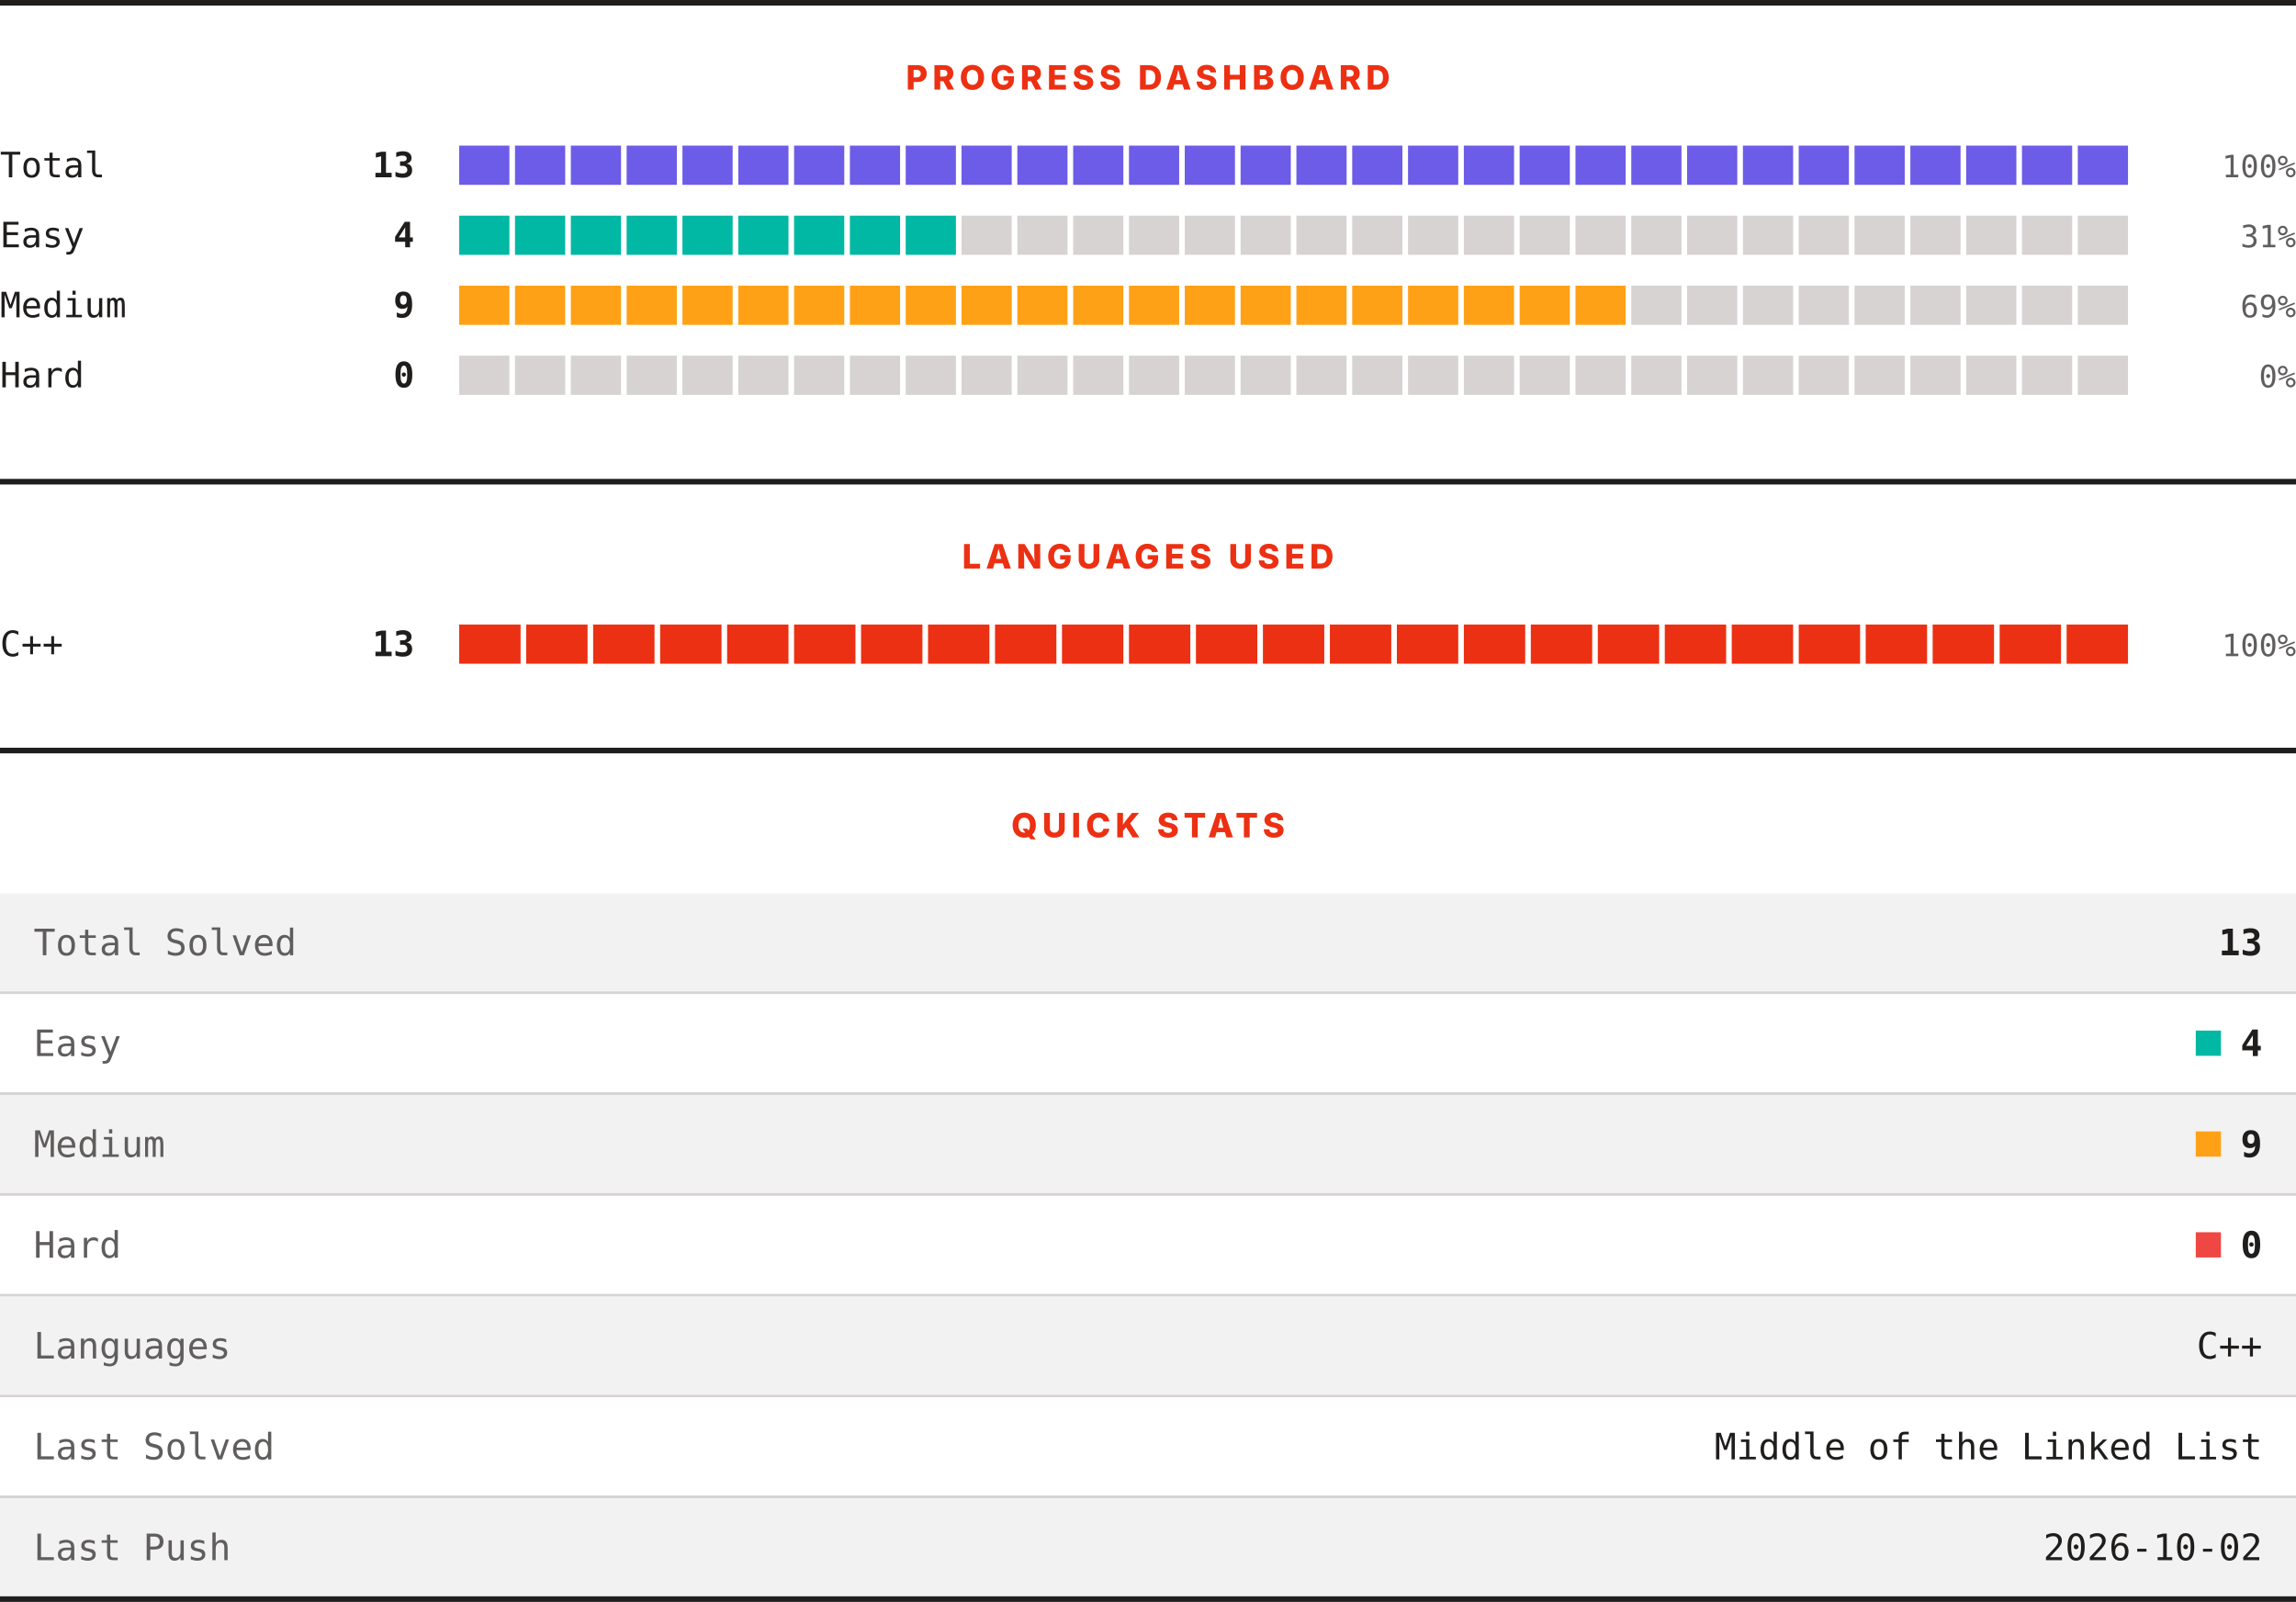
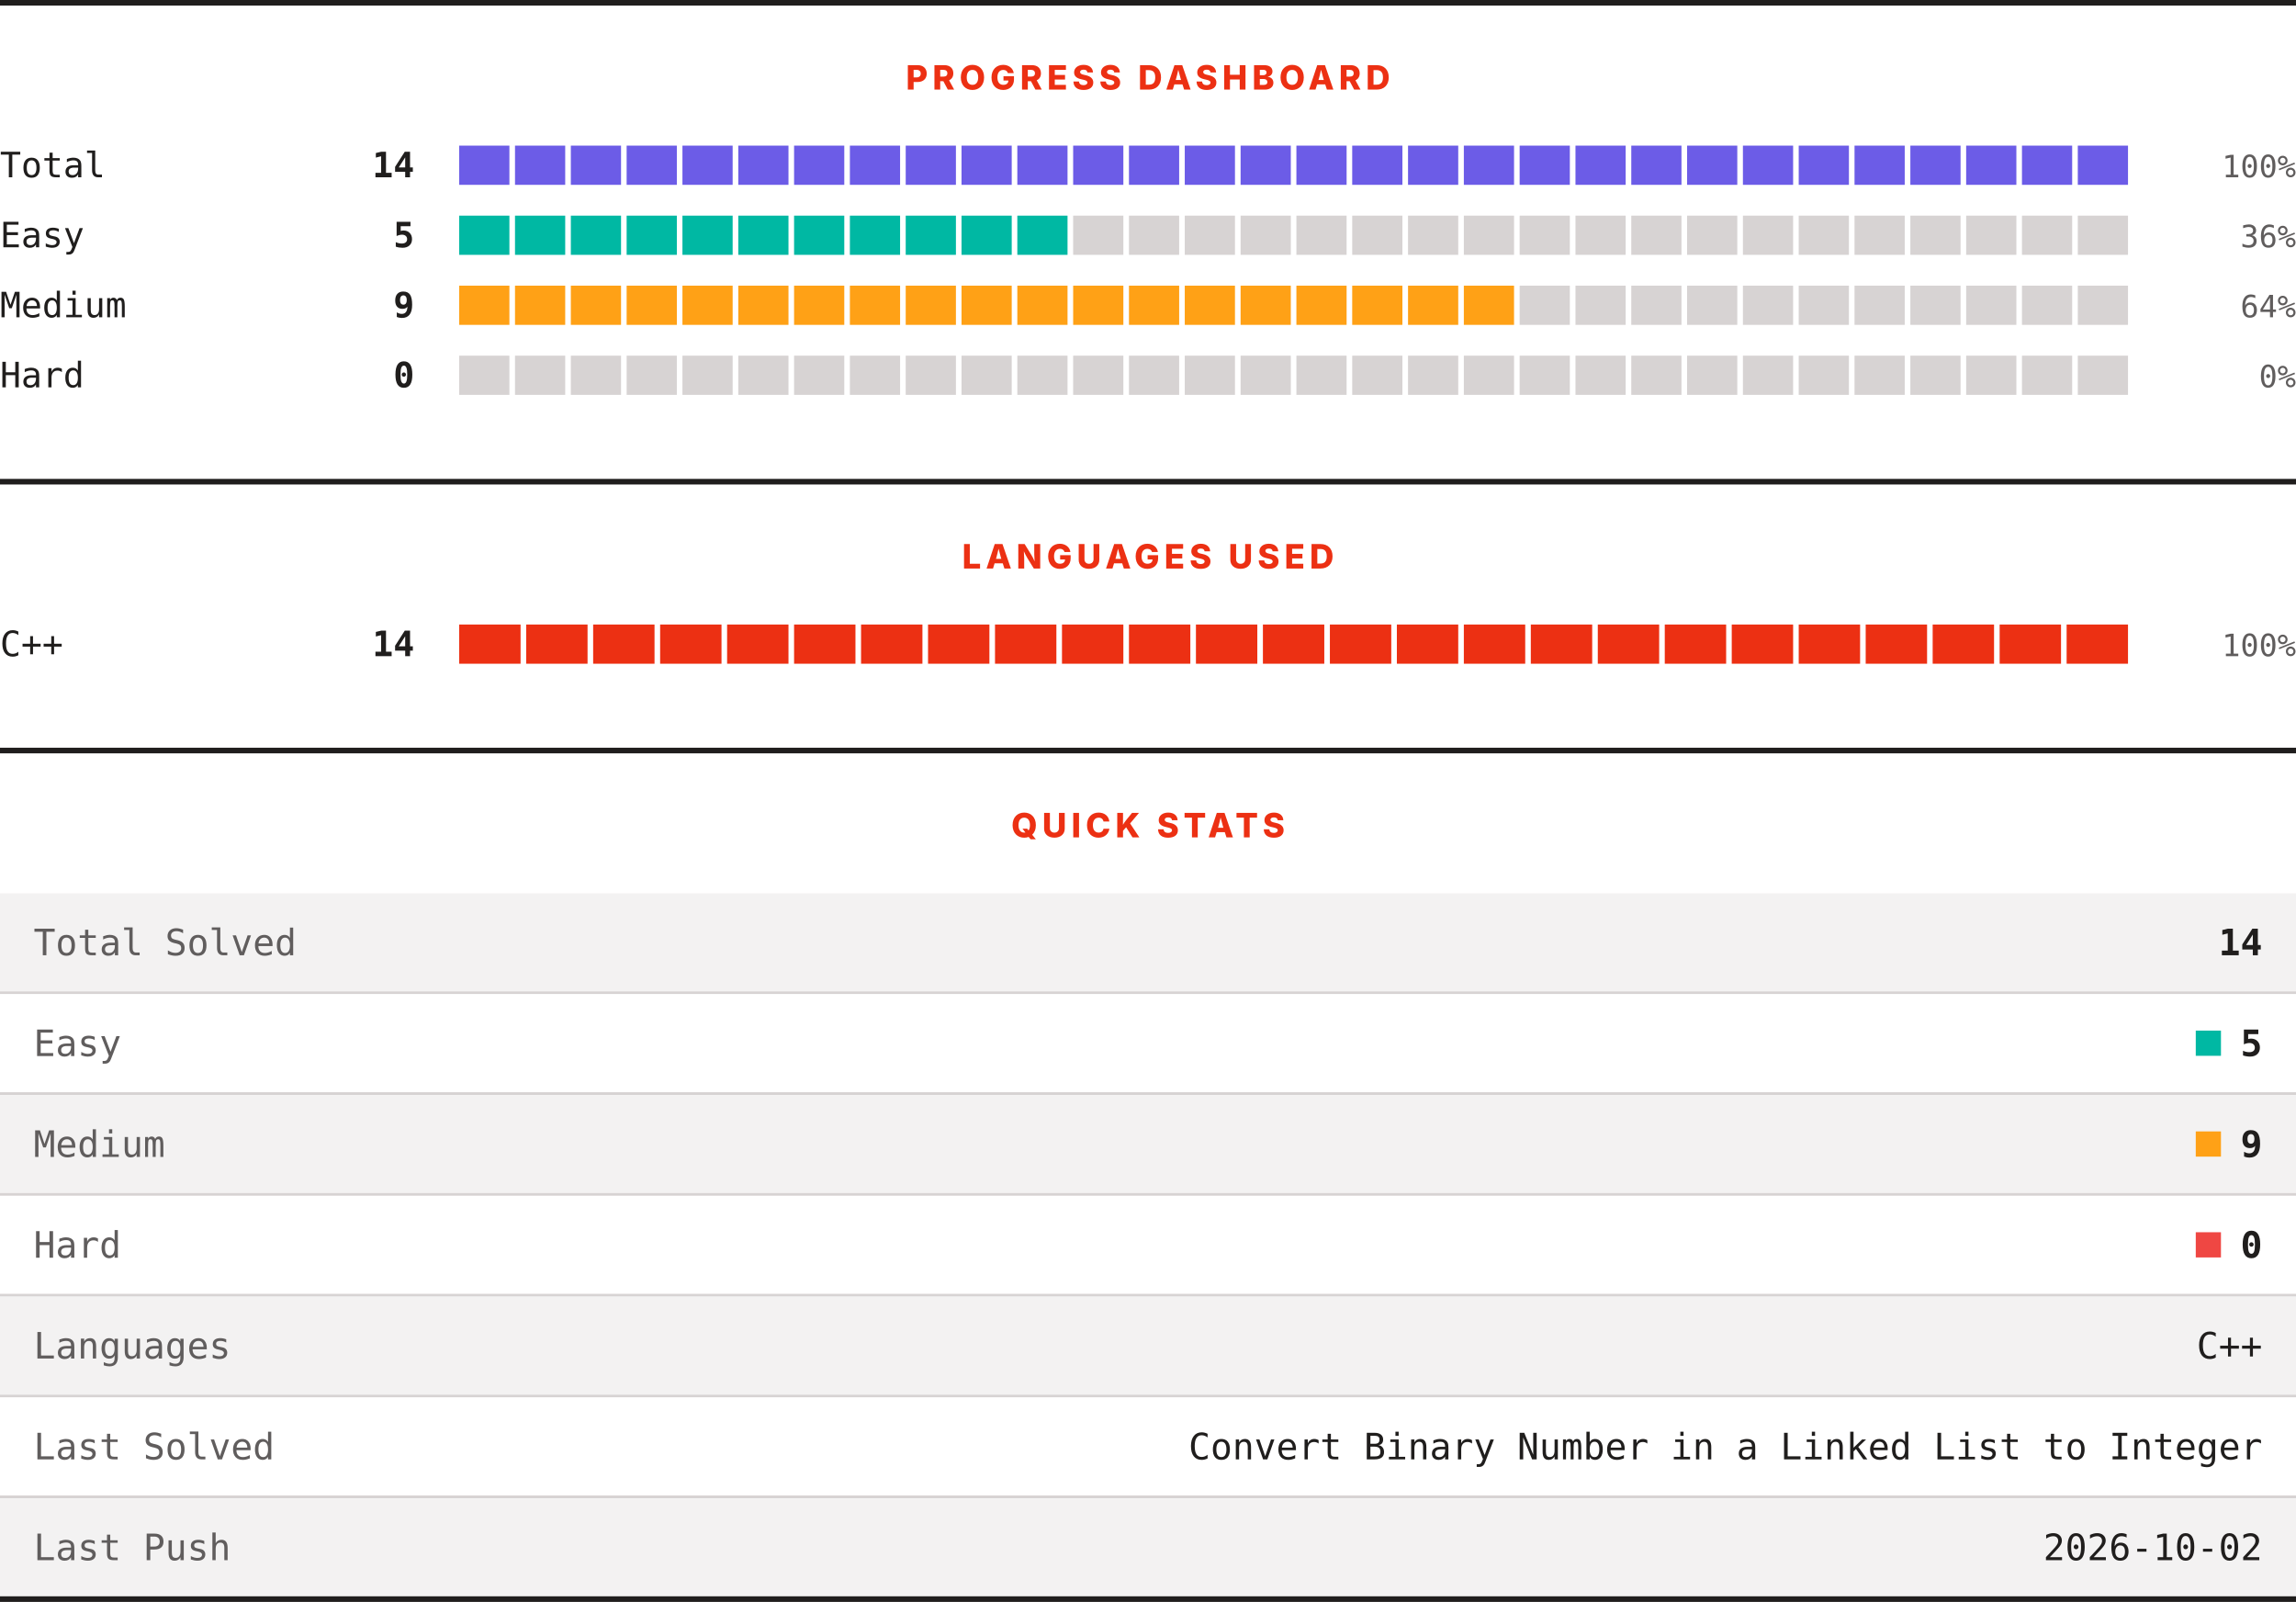
<svg xmlns="http://www.w3.org/2000/svg" width="820" height="572" viewBox="0 0 820 572" role="img" aria-label="LeetCode progress, languages and quick stats">
  <rect width="820" height="572" fill="#ffffff" />
  <rect x="0" y="0" width="820" height="2" fill="#201e1d" />
  <text x="410" y="32" text-anchor="middle" font-family="Archivo, system-ui, -apple-system, Segoe UI, sans-serif" font-size="12" font-weight="800" letter-spacing="1.68" fill="#ec3013">PROGRESS DASHBOARD</text>
  <text x="0" y="63.3" font-family="ui-monospace, SFMono-Regular, Menlo, Consolas, monospace" font-size="12.5" fill="#201e1d">Total</text>
-   <text x="148" y="63.3" text-anchor="end" font-family="ui-monospace, SFMono-Regular, Menlo, Consolas, monospace" font-size="12.5" font-weight="700" fill="#201e1d">13</text>
+   <text x="148" y="63.3" text-anchor="end" font-family="ui-monospace, SFMono-Regular, Menlo, Consolas, monospace" font-size="12.5" font-weight="700" fill="#201e1d">14</text>
  <rect x="164.00" y="52" width="17.93" height="14" fill="#6c5ce7" />
  <rect x="183.93" y="52" width="17.93" height="14" fill="#6c5ce7" />
  <rect x="203.87" y="52" width="17.93" height="14" fill="#6c5ce7" />
  <rect x="223.80" y="52" width="17.93" height="14" fill="#6c5ce7" />
  <rect x="243.73" y="52" width="17.93" height="14" fill="#6c5ce7" />
  <rect x="263.67" y="52" width="17.93" height="14" fill="#6c5ce7" />
  <rect x="283.60" y="52" width="17.93" height="14" fill="#6c5ce7" />
  <rect x="303.53" y="52" width="17.93" height="14" fill="#6c5ce7" />
  <rect x="323.47" y="52" width="17.93" height="14" fill="#6c5ce7" />
  <rect x="343.40" y="52" width="17.93" height="14" fill="#6c5ce7" />
  <rect x="363.33" y="52" width="17.93" height="14" fill="#6c5ce7" />
  <rect x="383.27" y="52" width="17.93" height="14" fill="#6c5ce7" />
  <rect x="403.20" y="52" width="17.93" height="14" fill="#6c5ce7" />
  <rect x="423.13" y="52" width="17.93" height="14" fill="#6c5ce7" />
  <rect x="443.07" y="52" width="17.93" height="14" fill="#6c5ce7" />
  <rect x="463.00" y="52" width="17.93" height="14" fill="#6c5ce7" />
  <rect x="482.93" y="52" width="17.93" height="14" fill="#6c5ce7" />
  <rect x="502.87" y="52" width="17.93" height="14" fill="#6c5ce7" />
  <rect x="522.80" y="52" width="17.93" height="14" fill="#6c5ce7" />
  <rect x="542.73" y="52" width="17.93" height="14" fill="#6c5ce7" />
  <rect x="562.67" y="52" width="17.93" height="14" fill="#6c5ce7" />
  <rect x="582.60" y="52" width="17.93" height="14" fill="#6c5ce7" />
  <rect x="602.53" y="52" width="17.93" height="14" fill="#6c5ce7" />
  <rect x="622.47" y="52" width="17.93" height="14" fill="#6c5ce7" />
  <rect x="642.40" y="52" width="17.93" height="14" fill="#6c5ce7" />
  <rect x="662.33" y="52" width="17.93" height="14" fill="#6c5ce7" />
  <rect x="682.27" y="52" width="17.93" height="14" fill="#6c5ce7" />
  <rect x="702.20" y="52" width="17.93" height="14" fill="#6c5ce7" />
  <rect x="722.13" y="52" width="17.93" height="14" fill="#6c5ce7" />
  <rect x="742.07" y="52" width="17.93" height="14" fill="#6c5ce7" />
  <text x="820" y="63.3" text-anchor="end" font-family="ui-monospace, SFMono-Regular, Menlo, Consolas, monospace" font-size="11" fill="#605d5d">100%</text>
  <text x="0" y="88.3" font-family="ui-monospace, SFMono-Regular, Menlo, Consolas, monospace" font-size="12.5" fill="#201e1d">Easy</text>
-   <text x="148" y="88.3" text-anchor="end" font-family="ui-monospace, SFMono-Regular, Menlo, Consolas, monospace" font-size="12.5" font-weight="700" fill="#201e1d">4</text>
+   <text x="148" y="88.3" text-anchor="end" font-family="ui-monospace, SFMono-Regular, Menlo, Consolas, monospace" font-size="12.5" font-weight="700" fill="#201e1d">5</text>
  <rect x="164.00" y="77" width="17.93" height="14" fill="#00b8a3" />
  <rect x="183.93" y="77" width="17.93" height="14" fill="#00b8a3" />
  <rect x="203.87" y="77" width="17.93" height="14" fill="#00b8a3" />
  <rect x="223.80" y="77" width="17.93" height="14" fill="#00b8a3" />
  <rect x="243.73" y="77" width="17.93" height="14" fill="#00b8a3" />
  <rect x="263.67" y="77" width="17.93" height="14" fill="#00b8a3" />
  <rect x="283.60" y="77" width="17.93" height="14" fill="#00b8a3" />
  <rect x="303.53" y="77" width="17.93" height="14" fill="#00b8a3" />
  <rect x="323.47" y="77" width="17.93" height="14" fill="#00b8a3" />
-   <rect x="343.40" y="77" width="17.93" height="14" fill="#d7d3d3" />
-   <rect x="363.33" y="77" width="17.93" height="14" fill="#d7d3d3" />
+   <rect x="343.40" y="77" width="17.93" height="14" fill="#00b8a3" />
+   <rect x="363.33" y="77" width="17.93" height="14" fill="#00b8a3" />
  <rect x="383.27" y="77" width="17.93" height="14" fill="#d7d3d3" />
  <rect x="403.20" y="77" width="17.93" height="14" fill="#d7d3d3" />
  <rect x="423.13" y="77" width="17.93" height="14" fill="#d7d3d3" />
  <rect x="443.07" y="77" width="17.93" height="14" fill="#d7d3d3" />
  <rect x="463.00" y="77" width="17.93" height="14" fill="#d7d3d3" />
  <rect x="482.93" y="77" width="17.93" height="14" fill="#d7d3d3" />
  <rect x="502.87" y="77" width="17.93" height="14" fill="#d7d3d3" />
  <rect x="522.80" y="77" width="17.93" height="14" fill="#d7d3d3" />
  <rect x="542.73" y="77" width="17.93" height="14" fill="#d7d3d3" />
  <rect x="562.67" y="77" width="17.93" height="14" fill="#d7d3d3" />
  <rect x="582.60" y="77" width="17.93" height="14" fill="#d7d3d3" />
  <rect x="602.53" y="77" width="17.93" height="14" fill="#d7d3d3" />
  <rect x="622.47" y="77" width="17.93" height="14" fill="#d7d3d3" />
  <rect x="642.40" y="77" width="17.93" height="14" fill="#d7d3d3" />
  <rect x="662.33" y="77" width="17.93" height="14" fill="#d7d3d3" />
  <rect x="682.27" y="77" width="17.93" height="14" fill="#d7d3d3" />
  <rect x="702.20" y="77" width="17.93" height="14" fill="#d7d3d3" />
  <rect x="722.13" y="77" width="17.93" height="14" fill="#d7d3d3" />
  <rect x="742.07" y="77" width="17.93" height="14" fill="#d7d3d3" />
-   <text x="820" y="88.3" text-anchor="end" font-family="ui-monospace, SFMono-Regular, Menlo, Consolas, monospace" font-size="11" fill="#605d5d">31%</text>
+   <text x="820" y="88.3" text-anchor="end" font-family="ui-monospace, SFMono-Regular, Menlo, Consolas, monospace" font-size="11" fill="#605d5d">36%</text>
  <text x="0" y="113.3" font-family="ui-monospace, SFMono-Regular, Menlo, Consolas, monospace" font-size="12.5" fill="#201e1d">Medium</text>
  <text x="148" y="113.3" text-anchor="end" font-family="ui-monospace, SFMono-Regular, Menlo, Consolas, monospace" font-size="12.5" font-weight="700" fill="#201e1d">9</text>
  <rect x="164.00" y="102" width="17.93" height="14" fill="#ffa116" />
  <rect x="183.93" y="102" width="17.93" height="14" fill="#ffa116" />
  <rect x="203.87" y="102" width="17.93" height="14" fill="#ffa116" />
  <rect x="223.80" y="102" width="17.93" height="14" fill="#ffa116" />
  <rect x="243.73" y="102" width="17.93" height="14" fill="#ffa116" />
  <rect x="263.67" y="102" width="17.93" height="14" fill="#ffa116" />
  <rect x="283.60" y="102" width="17.93" height="14" fill="#ffa116" />
  <rect x="303.53" y="102" width="17.93" height="14" fill="#ffa116" />
  <rect x="323.47" y="102" width="17.93" height="14" fill="#ffa116" />
  <rect x="343.40" y="102" width="17.93" height="14" fill="#ffa116" />
  <rect x="363.33" y="102" width="17.93" height="14" fill="#ffa116" />
  <rect x="383.27" y="102" width="17.93" height="14" fill="#ffa116" />
  <rect x="403.20" y="102" width="17.93" height="14" fill="#ffa116" />
  <rect x="423.13" y="102" width="17.93" height="14" fill="#ffa116" />
  <rect x="443.07" y="102" width="17.93" height="14" fill="#ffa116" />
  <rect x="463.00" y="102" width="17.93" height="14" fill="#ffa116" />
  <rect x="482.93" y="102" width="17.93" height="14" fill="#ffa116" />
  <rect x="502.87" y="102" width="17.93" height="14" fill="#ffa116" />
  <rect x="522.80" y="102" width="17.93" height="14" fill="#ffa116" />
-   <rect x="542.73" y="102" width="17.93" height="14" fill="#ffa116" />
-   <rect x="562.67" y="102" width="17.93" height="14" fill="#ffa116" />
+   <rect x="542.73" y="102" width="17.93" height="14" fill="#d7d3d3" />
+   <rect x="562.67" y="102" width="17.93" height="14" fill="#d7d3d3" />
  <rect x="582.60" y="102" width="17.93" height="14" fill="#d7d3d3" />
  <rect x="602.53" y="102" width="17.93" height="14" fill="#d7d3d3" />
  <rect x="622.47" y="102" width="17.93" height="14" fill="#d7d3d3" />
  <rect x="642.40" y="102" width="17.93" height="14" fill="#d7d3d3" />
  <rect x="662.33" y="102" width="17.93" height="14" fill="#d7d3d3" />
  <rect x="682.27" y="102" width="17.93" height="14" fill="#d7d3d3" />
  <rect x="702.20" y="102" width="17.93" height="14" fill="#d7d3d3" />
  <rect x="722.13" y="102" width="17.93" height="14" fill="#d7d3d3" />
  <rect x="742.07" y="102" width="17.93" height="14" fill="#d7d3d3" />
-   <text x="820" y="113.3" text-anchor="end" font-family="ui-monospace, SFMono-Regular, Menlo, Consolas, monospace" font-size="11" fill="#605d5d">69%</text>
+   <text x="820" y="113.3" text-anchor="end" font-family="ui-monospace, SFMono-Regular, Menlo, Consolas, monospace" font-size="11" fill="#605d5d">64%</text>
  <text x="0" y="138.3" font-family="ui-monospace, SFMono-Regular, Menlo, Consolas, monospace" font-size="12.5" fill="#201e1d">Hard</text>
  <text x="148" y="138.3" text-anchor="end" font-family="ui-monospace, SFMono-Regular, Menlo, Consolas, monospace" font-size="12.5" font-weight="700" fill="#201e1d">0</text>
  <rect x="164.00" y="127" width="17.93" height="14" fill="#d7d3d3" />
  <rect x="183.93" y="127" width="17.93" height="14" fill="#d7d3d3" />
  <rect x="203.87" y="127" width="17.93" height="14" fill="#d7d3d3" />
  <rect x="223.80" y="127" width="17.93" height="14" fill="#d7d3d3" />
  <rect x="243.73" y="127" width="17.93" height="14" fill="#d7d3d3" />
  <rect x="263.67" y="127" width="17.93" height="14" fill="#d7d3d3" />
  <rect x="283.60" y="127" width="17.93" height="14" fill="#d7d3d3" />
  <rect x="303.53" y="127" width="17.93" height="14" fill="#d7d3d3" />
  <rect x="323.47" y="127" width="17.93" height="14" fill="#d7d3d3" />
  <rect x="343.40" y="127" width="17.93" height="14" fill="#d7d3d3" />
  <rect x="363.33" y="127" width="17.93" height="14" fill="#d7d3d3" />
  <rect x="383.27" y="127" width="17.93" height="14" fill="#d7d3d3" />
  <rect x="403.20" y="127" width="17.93" height="14" fill="#d7d3d3" />
  <rect x="423.13" y="127" width="17.93" height="14" fill="#d7d3d3" />
  <rect x="443.07" y="127" width="17.93" height="14" fill="#d7d3d3" />
  <rect x="463.00" y="127" width="17.93" height="14" fill="#d7d3d3" />
  <rect x="482.93" y="127" width="17.93" height="14" fill="#d7d3d3" />
  <rect x="502.87" y="127" width="17.93" height="14" fill="#d7d3d3" />
  <rect x="522.80" y="127" width="17.93" height="14" fill="#d7d3d3" />
  <rect x="542.73" y="127" width="17.93" height="14" fill="#d7d3d3" />
  <rect x="562.67" y="127" width="17.93" height="14" fill="#d7d3d3" />
  <rect x="582.60" y="127" width="17.93" height="14" fill="#d7d3d3" />
  <rect x="602.53" y="127" width="17.93" height="14" fill="#d7d3d3" />
  <rect x="622.47" y="127" width="17.93" height="14" fill="#d7d3d3" />
  <rect x="642.40" y="127" width="17.93" height="14" fill="#d7d3d3" />
  <rect x="662.33" y="127" width="17.93" height="14" fill="#d7d3d3" />
  <rect x="682.27" y="127" width="17.93" height="14" fill="#d7d3d3" />
  <rect x="702.20" y="127" width="17.93" height="14" fill="#d7d3d3" />
  <rect x="722.13" y="127" width="17.93" height="14" fill="#d7d3d3" />
  <rect x="742.07" y="127" width="17.93" height="14" fill="#d7d3d3" />
  <text x="820" y="138.3" text-anchor="end" font-family="ui-monospace, SFMono-Regular, Menlo, Consolas, monospace" font-size="11" fill="#605d5d">0%</text>
  <rect x="0" y="171" width="820" height="2" fill="#201e1d" />
  <text x="410" y="203" text-anchor="middle" font-family="Archivo, system-ui, -apple-system, Segoe UI, sans-serif" font-size="12" font-weight="800" letter-spacing="1.68" fill="#ec3013">LANGUAGES USED</text>
  <text x="0" y="234.3" font-family="ui-monospace, SFMono-Regular, Menlo, Consolas, monospace" font-size="12.5" fill="#201e1d">C++</text>
-   <text x="148" y="234.3" text-anchor="end" font-family="ui-monospace, SFMono-Regular, Menlo, Consolas, monospace" font-size="12.5" font-weight="700" fill="#201e1d">13</text>
+   <text x="148" y="234.3" text-anchor="end" font-family="ui-monospace, SFMono-Regular, Menlo, Consolas, monospace" font-size="12.5" font-weight="700" fill="#201e1d">14</text>
  <rect x="164.00" y="223" width="21.92" height="14" fill="#ec3013" />
  <rect x="187.92" y="223" width="21.92" height="14" fill="#ec3013" />
  <rect x="211.84" y="223" width="21.92" height="14" fill="#ec3013" />
  <rect x="235.76" y="223" width="21.92" height="14" fill="#ec3013" />
  <rect x="259.68" y="223" width="21.92" height="14" fill="#ec3013" />
  <rect x="283.60" y="223" width="21.92" height="14" fill="#ec3013" />
  <rect x="307.52" y="223" width="21.92" height="14" fill="#ec3013" />
  <rect x="331.44" y="223" width="21.92" height="14" fill="#ec3013" />
  <rect x="355.36" y="223" width="21.92" height="14" fill="#ec3013" />
  <rect x="379.28" y="223" width="21.92" height="14" fill="#ec3013" />
  <rect x="403.20" y="223" width="21.92" height="14" fill="#ec3013" />
  <rect x="427.12" y="223" width="21.92" height="14" fill="#ec3013" />
  <rect x="451.04" y="223" width="21.92" height="14" fill="#ec3013" />
  <rect x="474.96" y="223" width="21.92" height="14" fill="#ec3013" />
  <rect x="498.88" y="223" width="21.92" height="14" fill="#ec3013" />
  <rect x="522.80" y="223" width="21.92" height="14" fill="#ec3013" />
  <rect x="546.72" y="223" width="21.92" height="14" fill="#ec3013" />
  <rect x="570.64" y="223" width="21.92" height="14" fill="#ec3013" />
  <rect x="594.56" y="223" width="21.92" height="14" fill="#ec3013" />
  <rect x="618.48" y="223" width="21.92" height="14" fill="#ec3013" />
  <rect x="642.40" y="223" width="21.92" height="14" fill="#ec3013" />
  <rect x="666.32" y="223" width="21.92" height="14" fill="#ec3013" />
  <rect x="690.24" y="223" width="21.92" height="14" fill="#ec3013" />
  <rect x="714.16" y="223" width="21.92" height="14" fill="#ec3013" />
  <rect x="738.08" y="223" width="21.92" height="14" fill="#ec3013" />
  <text x="820" y="234.3" text-anchor="end" font-family="ui-monospace, SFMono-Regular, Menlo, Consolas, monospace" font-size="11" fill="#605d5d">100%</text>
  <rect x="0" y="267" width="820" height="2" fill="#201e1d" />
  <text x="410" y="299" text-anchor="middle" font-family="Archivo, system-ui, -apple-system, Segoe UI, sans-serif" font-size="12" font-weight="800" letter-spacing="1.68" fill="#ec3013">QUICK STATS</text>
  <rect x="0" y="319" width="820" height="35" fill="#f3f2f2" />
  <text x="12" y="341.1" font-family="ui-monospace, SFMono-Regular, Menlo, Consolas, monospace" font-size="13" fill="#605d5d">Total Solved</text>
-   <text x="808" y="341.1" text-anchor="end" font-family="ui-monospace, SFMono-Regular, Menlo, Consolas, monospace" font-size="13" font-weight="700" fill="#201e1d">13</text>
+   <text x="808" y="341.1" text-anchor="end" font-family="ui-monospace, SFMono-Regular, Menlo, Consolas, monospace" font-size="13" font-weight="700" fill="#201e1d">14</text>
  <rect x="0" y="354" width="820" height="1" fill="#d7d3d3" />
  <rect x="0" y="355" width="820" height="35" fill="#ffffff" />
  <text x="12" y="377.1" font-family="ui-monospace, SFMono-Regular, Menlo, Consolas, monospace" font-size="13" fill="#605d5d">Easy</text>
  <rect x="784.2" y="368" width="9" height="9" fill="#00b8a3" />
-   <text x="808" y="377.1" text-anchor="end" font-family="ui-monospace, SFMono-Regular, Menlo, Consolas, monospace" font-size="13" font-weight="700" fill="#201e1d">4</text>
+   <text x="808" y="377.1" text-anchor="end" font-family="ui-monospace, SFMono-Regular, Menlo, Consolas, monospace" font-size="13" font-weight="700" fill="#201e1d">5</text>
  <rect x="0" y="390" width="820" height="1" fill="#d7d3d3" />
  <rect x="0" y="391" width="820" height="35" fill="#f3f2f2" />
  <text x="12" y="413.1" font-family="ui-monospace, SFMono-Regular, Menlo, Consolas, monospace" font-size="13" fill="#605d5d">Medium</text>
  <rect x="784.2" y="404" width="9" height="9" fill="#ffa116" />
  <text x="808" y="413.1" text-anchor="end" font-family="ui-monospace, SFMono-Regular, Menlo, Consolas, monospace" font-size="13" font-weight="700" fill="#201e1d">9</text>
  <rect x="0" y="426" width="820" height="1" fill="#d7d3d3" />
  <rect x="0" y="427" width="820" height="35" fill="#ffffff" />
  <text x="12" y="449.1" font-family="ui-monospace, SFMono-Regular, Menlo, Consolas, monospace" font-size="13" fill="#605d5d">Hard</text>
  <rect x="784.2" y="440" width="9" height="9" fill="#ef4743" />
  <text x="808" y="449.1" text-anchor="end" font-family="ui-monospace, SFMono-Regular, Menlo, Consolas, monospace" font-size="13" font-weight="700" fill="#201e1d">0</text>
  <rect x="0" y="462" width="820" height="1" fill="#d7d3d3" />
  <rect x="0" y="463" width="820" height="35" fill="#f3f2f2" />
  <text x="12" y="485.1" font-family="ui-monospace, SFMono-Regular, Menlo, Consolas, monospace" font-size="13" fill="#605d5d">Languages</text>
  <text x="808" y="485.1" text-anchor="end" font-family="ui-monospace, SFMono-Regular, Menlo, Consolas, monospace" font-size="13" fill="#201e1d">C++</text>
  <rect x="0" y="498" width="820" height="1" fill="#d7d3d3" />
  <rect x="0" y="499" width="820" height="35" fill="#ffffff" />
  <text x="12" y="521.1" font-family="ui-monospace, SFMono-Regular, Menlo, Consolas, monospace" font-size="13" fill="#605d5d">Last Solved</text>
-   <text x="808" y="521.1" text-anchor="end" font-family="ui-monospace, SFMono-Regular, Menlo, Consolas, monospace" font-size="13" fill="#201e1d">Middle of the Linked List</text>
+   <text x="808" y="521.1" text-anchor="end" font-family="ui-monospace, SFMono-Regular, Menlo, Consolas, monospace" font-size="13" fill="#201e1d">Convert Binary Number in a Linked List to Integer</text>
  <rect x="0" y="534" width="820" height="1" fill="#d7d3d3" />
  <rect x="0" y="535" width="820" height="35" fill="#f3f2f2" />
  <text x="12" y="557.1" font-family="ui-monospace, SFMono-Regular, Menlo, Consolas, monospace" font-size="13" fill="#605d5d">Last Push</text>
  <text x="808" y="557.1" text-anchor="end" font-family="ui-monospace, SFMono-Regular, Menlo, Consolas, monospace" font-size="13" fill="#201e1d">2026-10-02</text>
  <rect x="0" y="570" width="820" height="2" fill="#201e1d" />
</svg>
